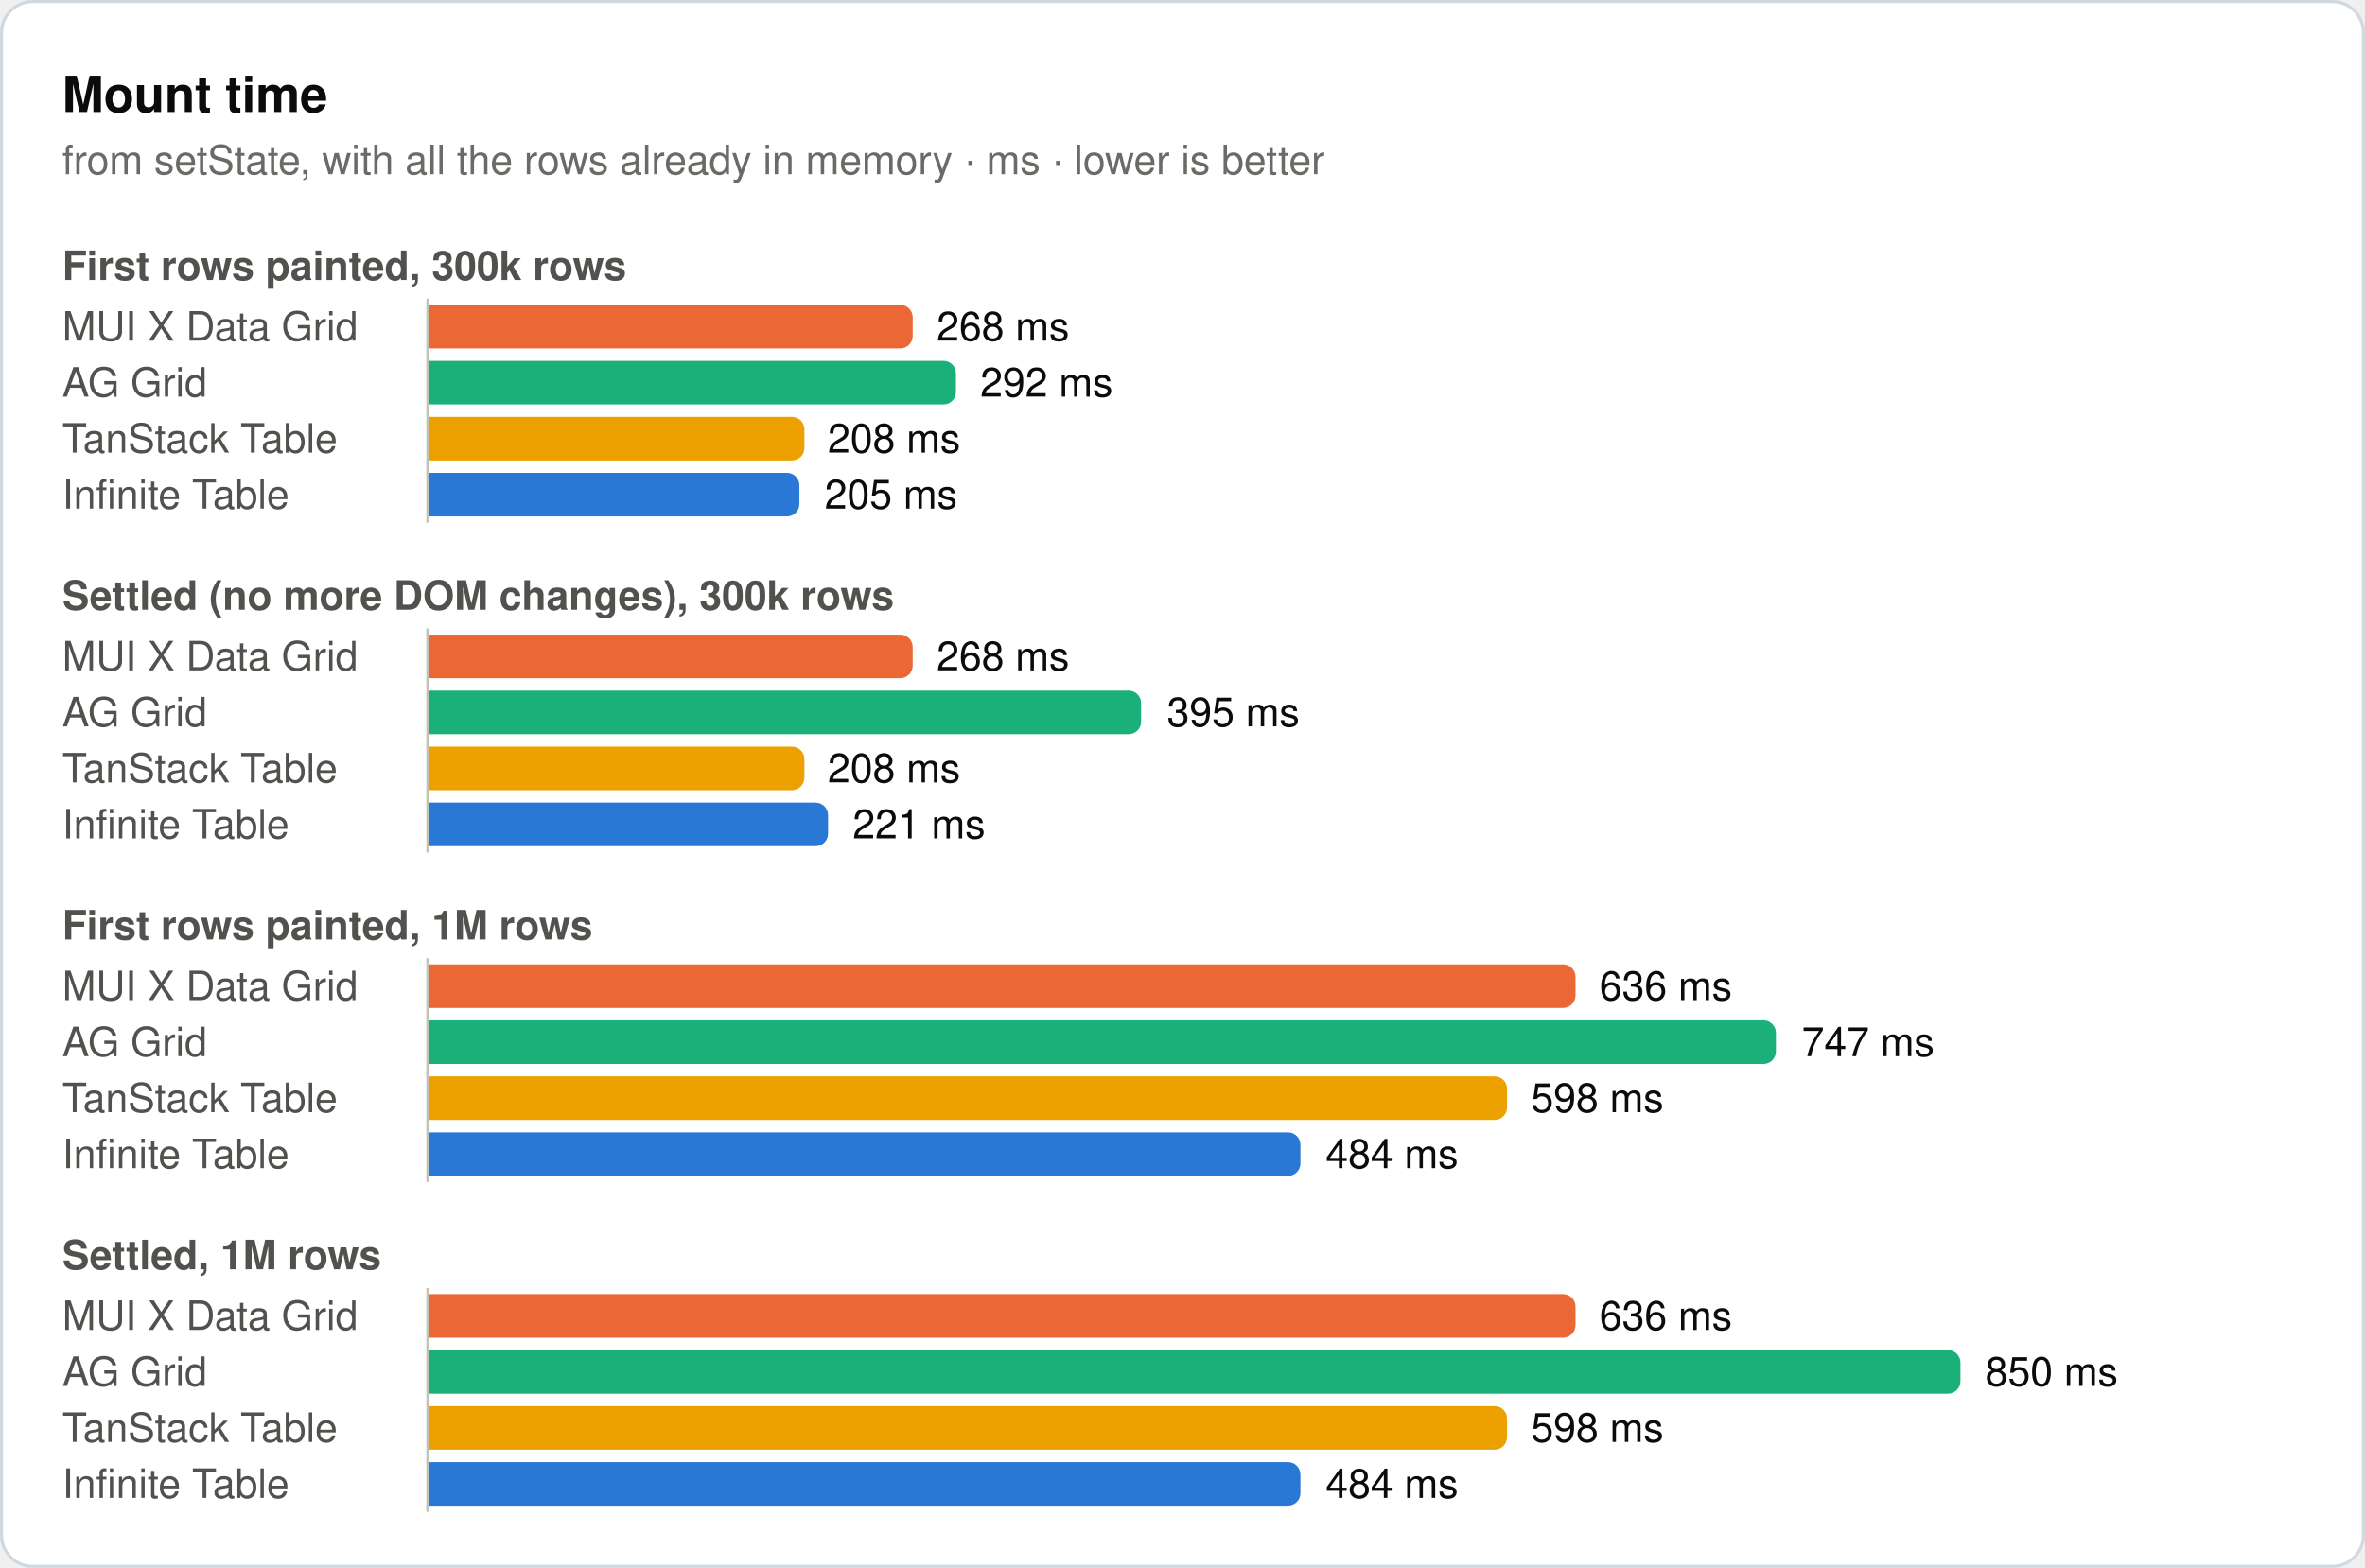
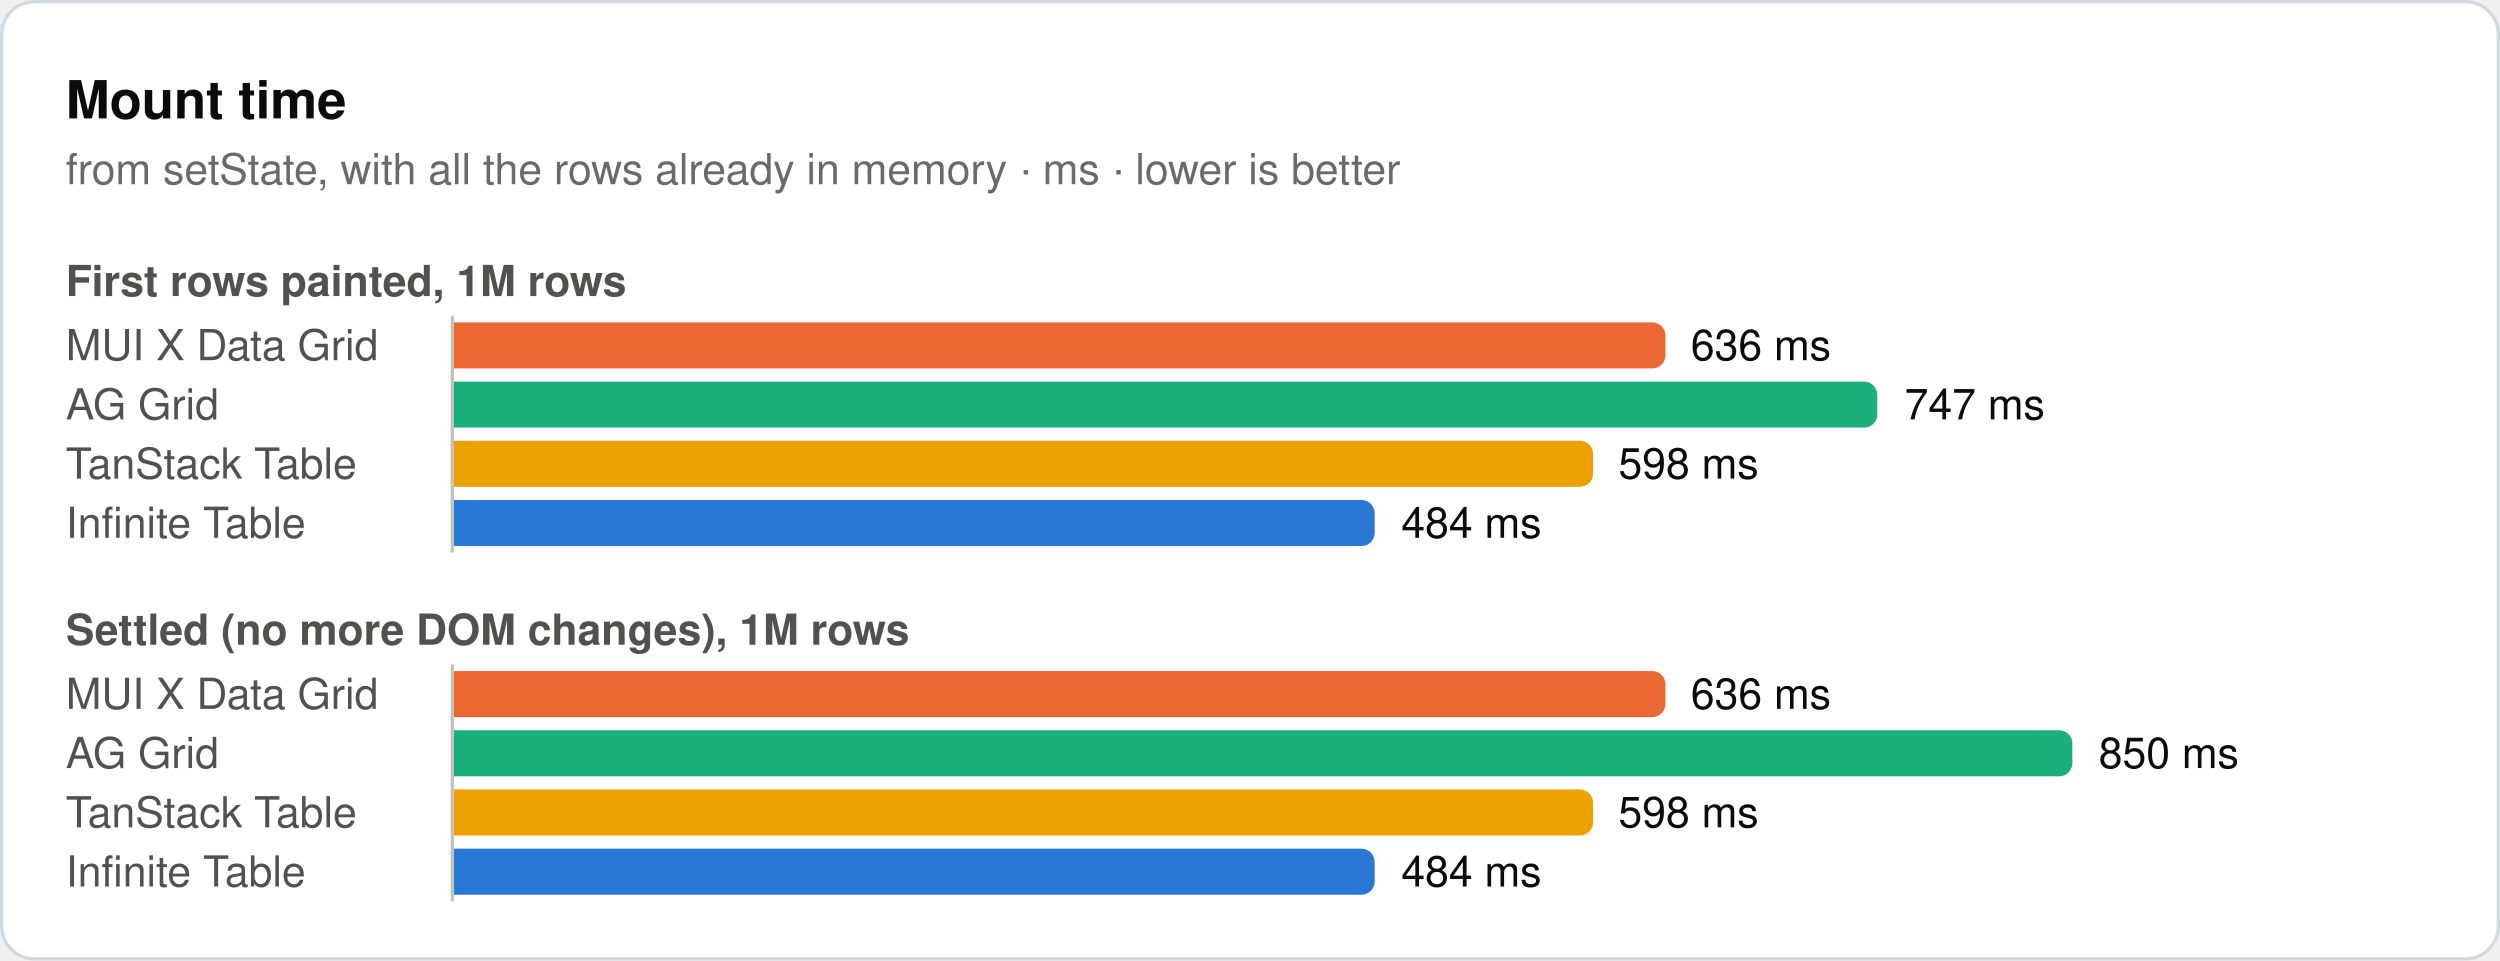
- <svg xmlns="http://www.w3.org/2000/svg" width="760" height="504" viewBox="0 0 760 504" role="img">
-   <rect x="0.5" y="0.5" width="759" height="503" rx="10" fill="#ffffff" stroke="#d1d9e0" />
+ <svg xmlns="http://www.w3.org/2000/svg" width="760" height="292" viewBox="0 0 760 292" role="img">
+   <rect x="0.5" y="0.5" width="759" height="291" rx="10" fill="#ffffff" stroke="#d1d9e0" />
  <text x="20" y="36" font-family="system-ui, -apple-system, 'Segoe UI', Helvetica, Arial, sans-serif" font-size="16" font-weight="600" fill="#0b0b0b">Mount time</text>
  <text x="20" y="56" font-family="system-ui, -apple-system, 'Segoe UI', Helvetica, Arial, sans-serif" font-size="13" fill="#6b6a66">from setState, with all the rows already in memory · ms · lower is better</text>
-   <text x="20" y="90" font-family="system-ui, -apple-system, 'Segoe UI', Helvetica, Arial, sans-serif" font-size="13" font-weight="600" fill="#52514e">First rows painted, 300k rows</text>
+   <text x="20" y="90" font-family="system-ui, -apple-system, 'Segoe UI', Helvetica, Arial, sans-serif" font-size="13" font-weight="600" fill="#52514e">First rows painted, 1M rows</text>
  <text x="20" y="109.5" font-family="system-ui, -apple-system, 'Segoe UI', Helvetica, Arial, sans-serif" font-size="13" fill="#52514e">MUI X Data Grid</text>
-   <path d="M138,98H289.3a4,4 0 0 1 4,4V108a4,4 0 0 1 -4,4H138Z" fill="#eb6834" />
-   <text x="301" y="109.5" font-family="system-ui, -apple-system, 'Segoe UI', Helvetica, Arial, sans-serif" font-size="13" fill="#0b0b0b">268 ms</text>
+   <path d="M138,98H502.3a4,4 0 0 1 4,4V108a4,4 0 0 1 -4,4H138Z" fill="#eb6834" />
+   <text x="514" y="109.5" font-family="system-ui, -apple-system, 'Segoe UI', Helvetica, Arial, sans-serif" font-size="13" fill="#0b0b0b">636 ms</text>
  <text x="20" y="127.5" font-family="system-ui, -apple-system, 'Segoe UI', Helvetica, Arial, sans-serif" font-size="13" fill="#52514e">AG Grid</text>
-   <path d="M138,116H303.2a4,4 0 0 1 4,4V126a4,4 0 0 1 -4,4H138Z" fill="#1baf7a" />
-   <text x="315" y="127.5" font-family="system-ui, -apple-system, 'Segoe UI', Helvetica, Arial, sans-serif" font-size="13" fill="#0b0b0b">292 ms</text>
+   <path d="M138,116H566.7a4,4 0 0 1 4,4V126a4,4 0 0 1 -4,4H138Z" fill="#1baf7a" />
+   <text x="579" y="127.5" font-family="system-ui, -apple-system, 'Segoe UI', Helvetica, Arial, sans-serif" font-size="13" fill="#0b0b0b">747 ms</text>
  <text x="20" y="145.5" font-family="system-ui, -apple-system, 'Segoe UI', Helvetica, Arial, sans-serif" font-size="13" fill="#52514e">TanStack Table</text>
-   <path d="M138,134H254.5a4,4 0 0 1 4,4V144a4,4 0 0 1 -4,4H138Z" fill="#eda100" />
-   <text x="266" y="145.5" font-family="system-ui, -apple-system, 'Segoe UI', Helvetica, Arial, sans-serif" font-size="13" fill="#0b0b0b">208 ms</text>
+   <path d="M138,134H480.3a4,4 0 0 1 4,4V144a4,4 0 0 1 -4,4H138Z" fill="#eda100" />
+   <text x="492" y="145.5" font-family="system-ui, -apple-system, 'Segoe UI', Helvetica, Arial, sans-serif" font-size="13" fill="#0b0b0b">598 ms</text>
  <text x="20" y="163.5" font-family="system-ui, -apple-system, 'Segoe UI', Helvetica, Arial, sans-serif" font-size="13" fill="#52514e">Infinite Table</text>
-   <path d="M138,152H252.9a4,4 0 0 1 4,4V162a4,4 0 0 1 -4,4H138Z" fill="#2a78d6" />
-   <text x="265" y="163.5" font-family="system-ui, -apple-system, 'Segoe UI', Helvetica, Arial, sans-serif" font-size="13" fill="#0b0b0b">205 ms</text>
+   <path d="M138,152H413.9a4,4 0 0 1 4,4V162a4,4 0 0 1 -4,4H138Z" fill="#2a78d6" />
+   <text x="426" y="163.5" font-family="system-ui, -apple-system, 'Segoe UI', Helvetica, Arial, sans-serif" font-size="13" fill="#0b0b0b">484 ms</text>
  <line x1="137.5" y1="96" x2="137.5" y2="168" stroke="#c3c2b7" stroke-width="1" />
-   <text x="20" y="196" font-family="system-ui, -apple-system, 'Segoe UI', Helvetica, Arial, sans-serif" font-size="13" font-weight="600" fill="#52514e">Settled (no more DOM changes), 300k rows</text>
+   <text x="20" y="196" font-family="system-ui, -apple-system, 'Segoe UI', Helvetica, Arial, sans-serif" font-size="13" font-weight="600" fill="#52514e">Settled (no more DOM changes), 1M rows</text>
  <text x="20" y="215.5" font-family="system-ui, -apple-system, 'Segoe UI', Helvetica, Arial, sans-serif" font-size="13" fill="#52514e">MUI X Data Grid</text>
-   <path d="M138,204H289.3a4,4 0 0 1 4,4V214a4,4 0 0 1 -4,4H138Z" fill="#eb6834" />
-   <text x="301" y="215.5" font-family="system-ui, -apple-system, 'Segoe UI', Helvetica, Arial, sans-serif" font-size="13" fill="#0b0b0b">268 ms</text>
+   <path d="M138,204H502.3a4,4 0 0 1 4,4V214a4,4 0 0 1 -4,4H138Z" fill="#eb6834" />
+   <text x="514" y="215.5" font-family="system-ui, -apple-system, 'Segoe UI', Helvetica, Arial, sans-serif" font-size="13" fill="#0b0b0b">636 ms</text>
  <text x="20" y="233.5" font-family="system-ui, -apple-system, 'Segoe UI', Helvetica, Arial, sans-serif" font-size="13" fill="#52514e">AG Grid</text>
-   <path d="M138,222H362.7a4,4 0 0 1 4,4V232a4,4 0 0 1 -4,4H138Z" fill="#1baf7a" />
-   <text x="375" y="233.5" font-family="system-ui, -apple-system, 'Segoe UI', Helvetica, Arial, sans-serif" font-size="13" fill="#0b0b0b">395 ms</text>
+   <path d="M138,222H626a4,4 0 0 1 4,4V232a4,4 0 0 1 -4,4H138Z" fill="#1baf7a" />
+   <text x="638" y="233.5" font-family="system-ui, -apple-system, 'Segoe UI', Helvetica, Arial, sans-serif" font-size="13" fill="#0b0b0b">850 ms</text>
  <text x="20" y="251.5" font-family="system-ui, -apple-system, 'Segoe UI', Helvetica, Arial, sans-serif" font-size="13" fill="#52514e">TanStack Table</text>
-   <path d="M138,240H254.5a4,4 0 0 1 4,4V250a4,4 0 0 1 -4,4H138Z" fill="#eda100" />
-   <text x="266" y="251.5" font-family="system-ui, -apple-system, 'Segoe UI', Helvetica, Arial, sans-serif" font-size="13" fill="#0b0b0b">208 ms</text>
+   <path d="M138,240H480.3a4,4 0 0 1 4,4V250a4,4 0 0 1 -4,4H138Z" fill="#eda100" />
+   <text x="492" y="251.5" font-family="system-ui, -apple-system, 'Segoe UI', Helvetica, Arial, sans-serif" font-size="13" fill="#0b0b0b">598 ms</text>
  <text x="20" y="269.5" font-family="system-ui, -apple-system, 'Segoe UI', Helvetica, Arial, sans-serif" font-size="13" fill="#52514e">Infinite Table</text>
-   <path d="M138,258H262.1a4,4 0 0 1 4,4V268a4,4 0 0 1 -4,4H138Z" fill="#2a78d6" />
-   <text x="274" y="269.5" font-family="system-ui, -apple-system, 'Segoe UI', Helvetica, Arial, sans-serif" font-size="13" fill="#0b0b0b">221 ms</text>
+   <path d="M138,258H413.9a4,4 0 0 1 4,4V268a4,4 0 0 1 -4,4H138Z" fill="#2a78d6" />
+   <text x="426" y="269.5" font-family="system-ui, -apple-system, 'Segoe UI', Helvetica, Arial, sans-serif" font-size="13" fill="#0b0b0b">484 ms</text>
  <line x1="137.5" y1="202" x2="137.5" y2="274" stroke="#c3c2b7" stroke-width="1" />
-   <text x="20" y="302" font-family="system-ui, -apple-system, 'Segoe UI', Helvetica, Arial, sans-serif" font-size="13" font-weight="600" fill="#52514e">First rows painted, 1M rows</text>
-   <text x="20" y="321.5" font-family="system-ui, -apple-system, 'Segoe UI', Helvetica, Arial, sans-serif" font-size="13" fill="#52514e">MUI X Data Grid</text>
-   <path d="M138,310H502.3a4,4 0 0 1 4,4V320a4,4 0 0 1 -4,4H138Z" fill="#eb6834" />
-   <text x="514" y="321.5" font-family="system-ui, -apple-system, 'Segoe UI', Helvetica, Arial, sans-serif" font-size="13" fill="#0b0b0b">636 ms</text>
-   <text x="20" y="339.5" font-family="system-ui, -apple-system, 'Segoe UI', Helvetica, Arial, sans-serif" font-size="13" fill="#52514e">AG Grid</text>
-   <path d="M138,328H566.7a4,4 0 0 1 4,4V338a4,4 0 0 1 -4,4H138Z" fill="#1baf7a" />
-   <text x="579" y="339.5" font-family="system-ui, -apple-system, 'Segoe UI', Helvetica, Arial, sans-serif" font-size="13" fill="#0b0b0b">747 ms</text>
-   <text x="20" y="357.5" font-family="system-ui, -apple-system, 'Segoe UI', Helvetica, Arial, sans-serif" font-size="13" fill="#52514e">TanStack Table</text>
-   <path d="M138,346H480.3a4,4 0 0 1 4,4V356a4,4 0 0 1 -4,4H138Z" fill="#eda100" />
-   <text x="492" y="357.5" font-family="system-ui, -apple-system, 'Segoe UI', Helvetica, Arial, sans-serif" font-size="13" fill="#0b0b0b">598 ms</text>
-   <text x="20" y="375.5" font-family="system-ui, -apple-system, 'Segoe UI', Helvetica, Arial, sans-serif" font-size="13" fill="#52514e">Infinite Table</text>
-   <path d="M138,364H413.9a4,4 0 0 1 4,4V374a4,4 0 0 1 -4,4H138Z" fill="#2a78d6" />
-   <text x="426" y="375.5" font-family="system-ui, -apple-system, 'Segoe UI', Helvetica, Arial, sans-serif" font-size="13" fill="#0b0b0b">484 ms</text>
-   <line x1="137.5" y1="308" x2="137.5" y2="380" stroke="#c3c2b7" stroke-width="1" />
-   <text x="20" y="408" font-family="system-ui, -apple-system, 'Segoe UI', Helvetica, Arial, sans-serif" font-size="13" font-weight="600" fill="#52514e">Settled, 1M rows</text>
-   <text x="20" y="427.5" font-family="system-ui, -apple-system, 'Segoe UI', Helvetica, Arial, sans-serif" font-size="13" fill="#52514e">MUI X Data Grid</text>
-   <path d="M138,416H502.3a4,4 0 0 1 4,4V426a4,4 0 0 1 -4,4H138Z" fill="#eb6834" />
-   <text x="514" y="427.5" font-family="system-ui, -apple-system, 'Segoe UI', Helvetica, Arial, sans-serif" font-size="13" fill="#0b0b0b">636 ms</text>
-   <text x="20" y="445.5" font-family="system-ui, -apple-system, 'Segoe UI', Helvetica, Arial, sans-serif" font-size="13" fill="#52514e">AG Grid</text>
-   <path d="M138,434H626a4,4 0 0 1 4,4V444a4,4 0 0 1 -4,4H138Z" fill="#1baf7a" />
-   <text x="638" y="445.5" font-family="system-ui, -apple-system, 'Segoe UI', Helvetica, Arial, sans-serif" font-size="13" fill="#0b0b0b">850 ms</text>
-   <text x="20" y="463.5" font-family="system-ui, -apple-system, 'Segoe UI', Helvetica, Arial, sans-serif" font-size="13" fill="#52514e">TanStack Table</text>
-   <path d="M138,452H480.3a4,4 0 0 1 4,4V462a4,4 0 0 1 -4,4H138Z" fill="#eda100" />
-   <text x="492" y="463.5" font-family="system-ui, -apple-system, 'Segoe UI', Helvetica, Arial, sans-serif" font-size="13" fill="#0b0b0b">598 ms</text>
-   <text x="20" y="481.5" font-family="system-ui, -apple-system, 'Segoe UI', Helvetica, Arial, sans-serif" font-size="13" fill="#52514e">Infinite Table</text>
-   <path d="M138,470H413.9a4,4 0 0 1 4,4V480a4,4 0 0 1 -4,4H138Z" fill="#2a78d6" />
-   <text x="426" y="481.5" font-family="system-ui, -apple-system, 'Segoe UI', Helvetica, Arial, sans-serif" font-size="13" fill="#0b0b0b">484 ms</text>
-   <line x1="137.5" y1="414" x2="137.5" y2="486" stroke="#c3c2b7" stroke-width="1" />
</svg>
